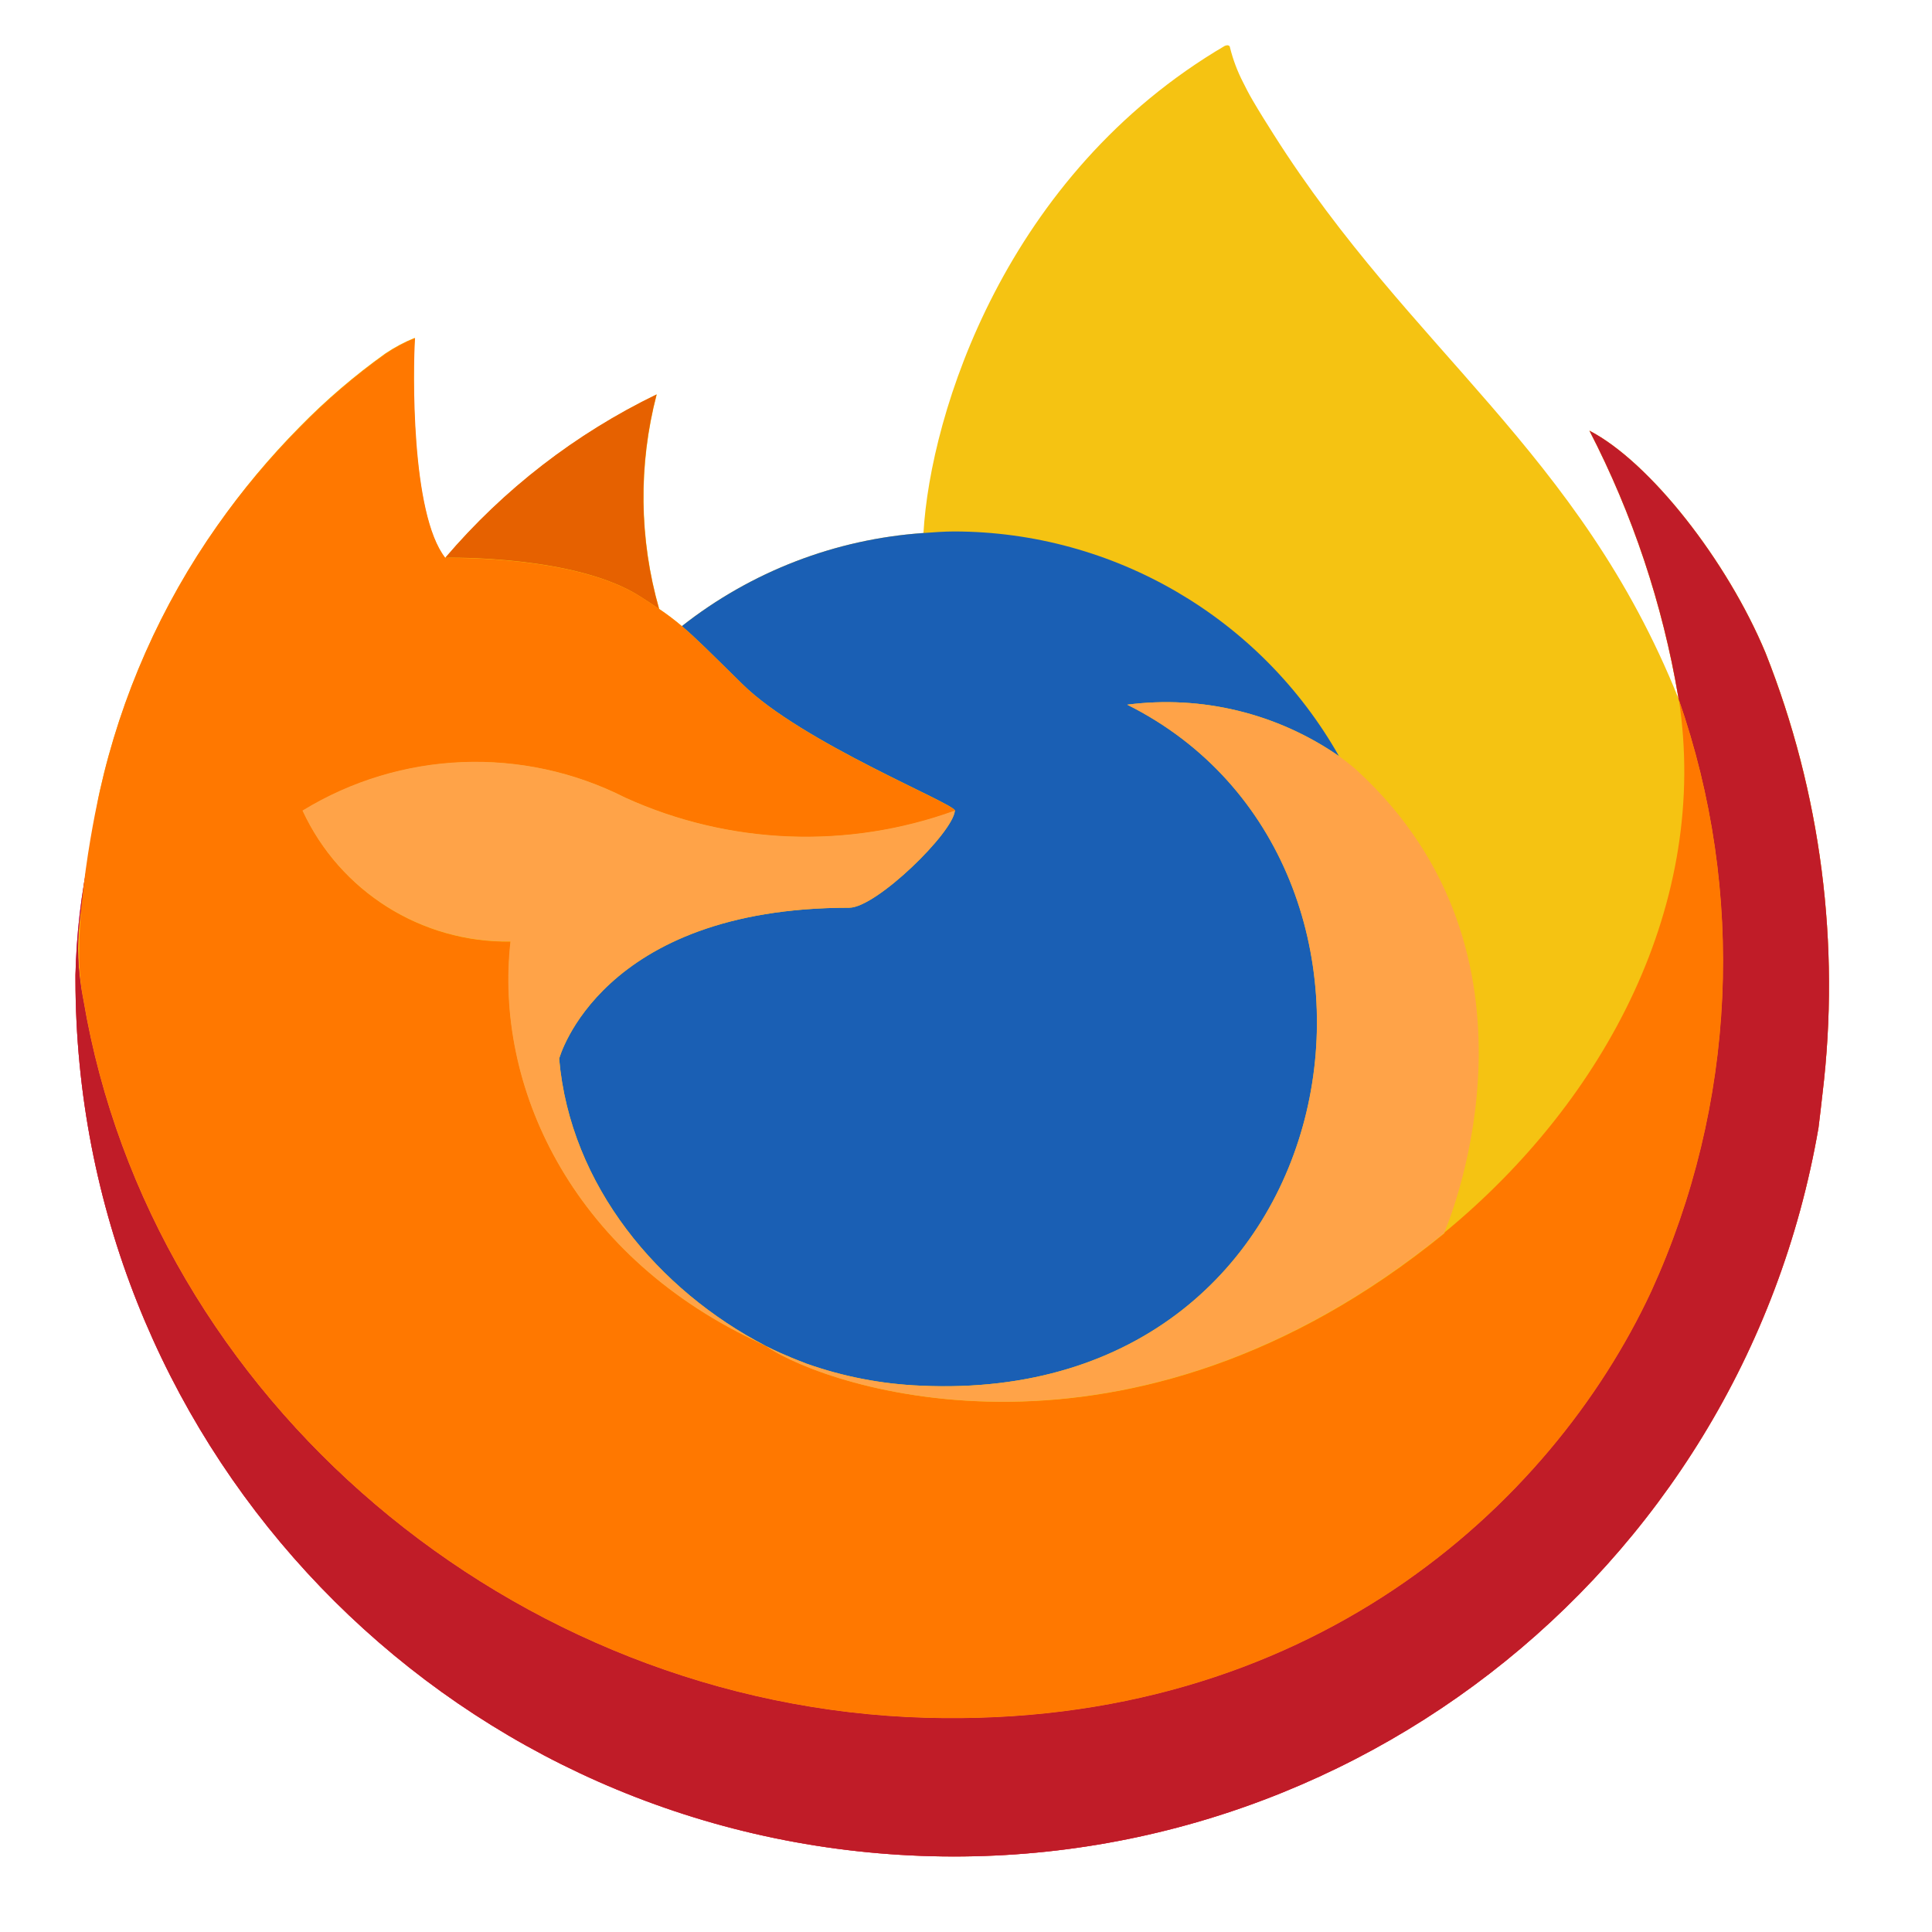
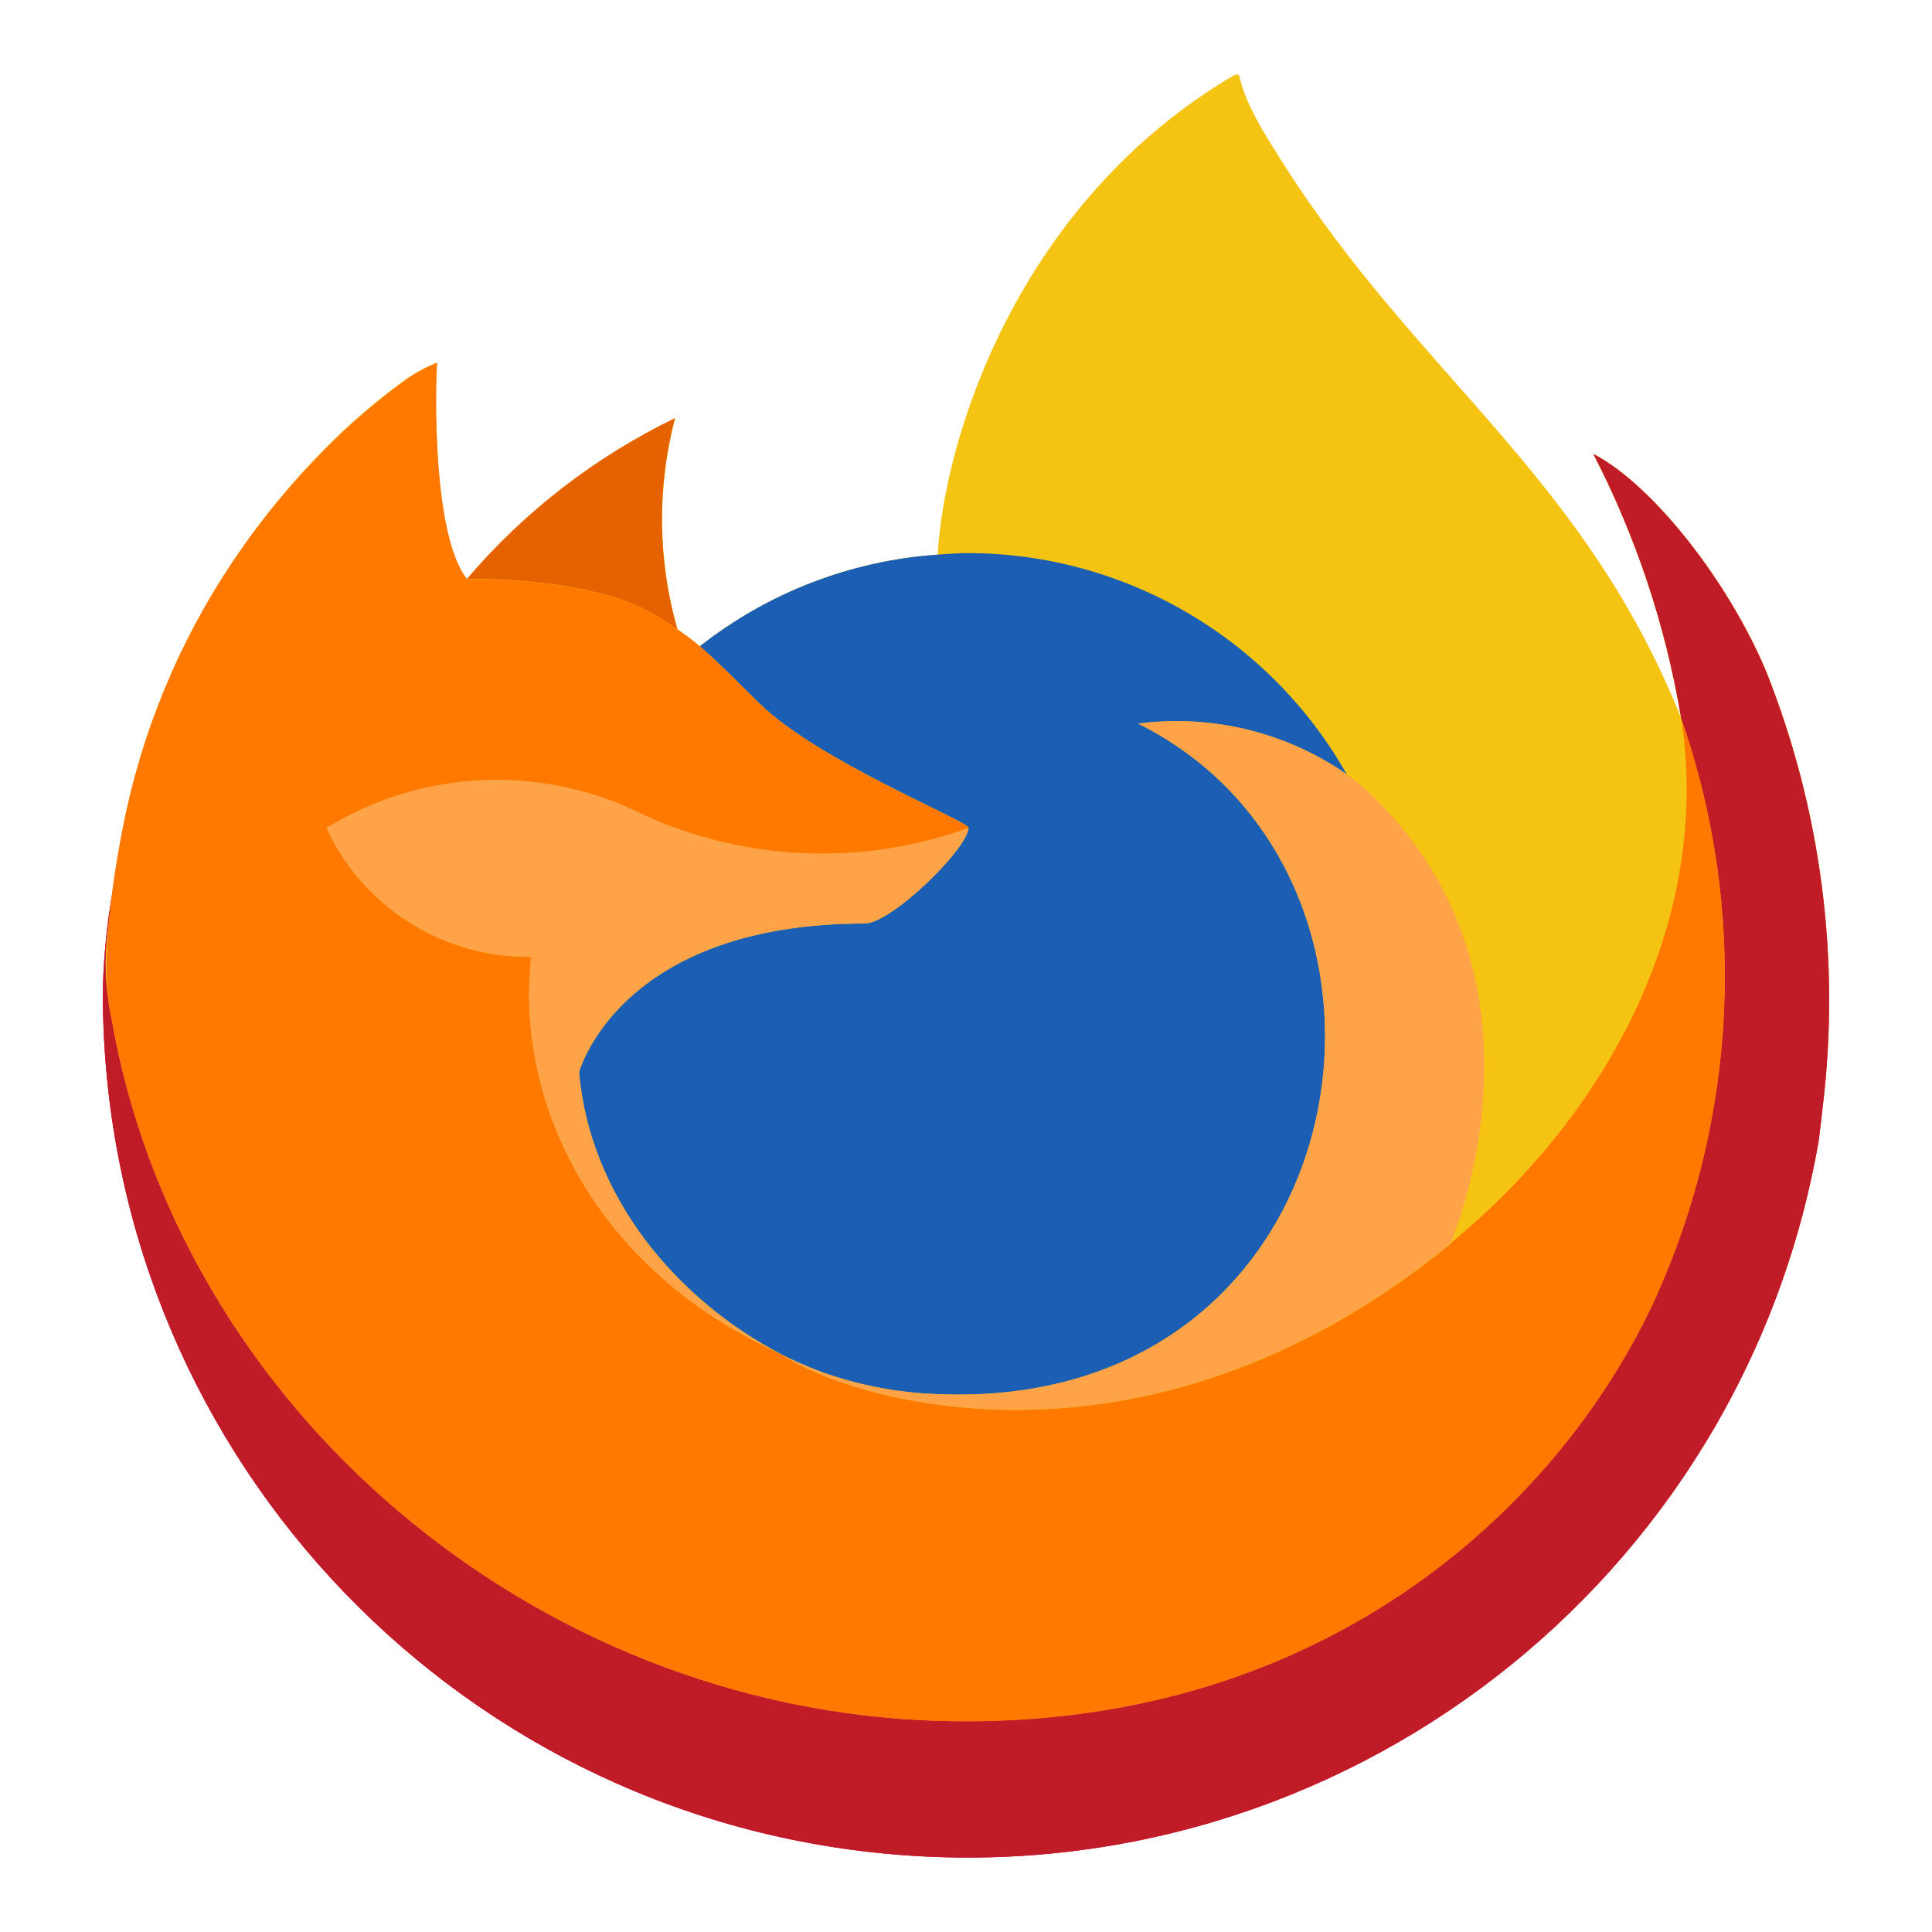
- <svg xmlns="http://www.w3.org/2000/svg" enable-background="new" height="128" viewBox="0 0 128 128" width="128">
+ <svg xmlns="http://www.w3.org/2000/svg" enable-background="new" height="128" viewBox="0 0 128 128" width="128" version="1.1" id="svg17" xml:space="preserve">
+   <defs id="defs17" />
  <radialGradient id="radialGradient952" cx="109.934" cy="183.133" gradientUnits="userSpaceOnUse" r="139.899">
-     <stop offset=".129" stop-color="#ffbd4f" />
-     <stop offset=".186" stop-color="#ffac31" />
-     <stop offset=".247" stop-color="#ff9d17" />
-     <stop offset=".283" stop-color="#ff980e" />
-     <stop offset=".403" stop-color="#ff563b" />
-     <stop offset=".467" stop-color="#ff3750" />
-     <stop offset=".71" stop-color="#f5156c" />
-     <stop offset=".782" stop-color="#eb0878" />
-     <stop offset=".86" stop-color="#e50080" />
+     <stop offset=".129" stop-color="#ffbd4f" id="stop1" />
+     <stop offset=".186" stop-color="#ffac31" id="stop2" />
+     <stop offset=".247" stop-color="#ff9d17" id="stop3" />
+     <stop offset=".283" stop-color="#ff980e" id="stop4" />
+     <stop offset=".403" stop-color="#ff563b" id="stop5" />
+     <stop offset=".467" stop-color="#ff3750" id="stop6" />
+     <stop offset=".71" stop-color="#f5156c" id="stop7" />
+     <stop offset=".782" stop-color="#eb0878" id="stop8" />
+     <stop offset=".86" stop-color="#e50080" id="stop9" />
  </radialGradient>
-   <g stroke-width="1.731" transform="matrix(.8666667 0 0 .8666667 9.533387 -142.4)">
-     <path d="m123.966 214.217c-2.916-7.016-8.831-14.591-13.462-16.986a69.72 69.72 0 0 1 6.796 20.369l.012.113c-7.587-18.916-20.454-26.544-30.962-43.152-.532-.84-1.063-1.681-1.581-2.57-.296-.507-.533-.964-.739-1.385a12.212 12.212 0 0 1 -1.001-2.658.173.173 0 0 0 -.152-.173.239.239 0 0 0 -.126 0c-.009 0-.022.016-.033.019-.01.003-.033.019-.049.026l.026-.045c-16.856 9.869-22.575 28.14-23.101 37.279a33.568 33.568 0 0 0 -18.468 7.118 20.063 20.063 0 0 0 -1.731-1.312 31.111 31.111 0 0 1 -.189-16.402 49.702 49.702 0 0 0 -16.153 12.484h-.031c-2.66-3.371-2.473-14.487-2.32-16.809a11.996 11.996 0 0 0 -2.241 1.19 48.871 48.871 0 0 0 -6.559 5.619 58.602 58.602 0 0 0 -6.273 7.527v.01-.012a56.677 56.677 0 0 0 -9.004 20.333l-.09.443c-.126.59-.582 3.548-.66 4.19 0 .05-.01.097-.016.147a63.956 63.956 0 0 0 -1.089 9.251v.346a67.111 67.111 0 0 0 133.245 11.348c.113-.866.204-1.723.305-2.597a69.012 69.012 0 0 0 -4.353-33.71zm-77.345 52.53c.313.151.608.313.93.457l.047.029q-.488-.234-.977-.487zm70.696-49.018v-.064l.012.071z" fill="#f5c211" fill-opacity=".992" />
-     <path d="m123.966 214.217c-2.916-7.016-8.831-14.591-13.462-16.986a69.72 69.72 0 0 1 6.796 20.369v.064l.012.071a60.775 60.775 0 0 1 -2.088 45.292c-7.691 16.503-26.308 33.418-55.449 32.595-31.487-.892-59.217-24.256-64.401-54.859-.944-4.826 0-7.272.474-11.194a49.998 49.998 0 0 0 -1.079 9.26v.346a67.111 67.111 0 0 0 133.245 11.348c.113-.866.204-1.723.305-2.597a69.012 69.012 0 0 0 -4.353-33.71z" fill="url(#radialGradient952)" />
-     <path d="m123.966 214.217c-2.916-7.016-8.831-14.591-13.462-16.986a69.72 69.72 0 0 1 6.796 20.369v.064l.012.071a60.775 60.775 0 0 1 -2.088 45.292c-7.691 16.503-26.308 33.418-55.449 32.595-31.487-.892-59.217-24.256-64.401-54.859-.944-4.826 0-7.272.474-11.194a49.998 49.998 0 0 0 -1.079 9.26v.346a67.111 67.111 0 0 0 133.245 11.348c.113-.866.204-1.723.305-2.597a69.012 69.012 0 0 0 -4.353-33.71z" fill="#c01c28" />
-     <path d="m61.995 226.272c-.111 1.669-6.008 7.426-8.07 7.426-19.083 0-22.18 11.544-22.18 11.544.845 9.721 7.619 17.727 15.807 21.962.374.194.753.369 1.132.54q.985.436 1.97.807a29.842 29.842 0 0 0 8.732 1.685c33.447 1.569 39.926-39.997 15.789-52.059a23.167 23.167 0 0 1 16.181 3.929 33.868 33.868 0 0 0 -29.404-17.171c-.796 0-1.576.066-2.358.119a33.568 33.568 0 0 0 -18.468 7.118c1.023.866 2.178 2.022 4.611 4.42 4.554 4.486 16.233 9.134 16.259 9.679z" fill="#1a5fb4" />
-     <path d="m37.996 209.941c.544.346.992.648 1.385.919a31.111 31.111 0 0 1 -.189-16.402 49.702 49.702 0 0 0 -16.153 12.484c.327-.009 10.062-.184 14.957 2.999z" fill="#e66100" />
-     <path d="m-4.617 240.765c5.179 30.602 32.914 53.967 64.401 54.859 29.141.824 47.758-16.092 55.449-32.595a60.775 60.775 0 0 0 2.088-45.292v-.064c0-.05-.01-.08 0-.064l.012.113c2.381 15.544-5.525 30.602-17.884 40.785l-.038.086c-24.081 19.613-47.128 11.833-51.792 8.657q-.488-.234-.977-.487c-14.041-6.711-19.841-19.503-18.598-30.474a17.233 17.233 0 0 1 -15.897-9.999 25.311 25.311 0 0 1 24.672-.99 33.418 33.418 0 0 0 25.197.99c-.026-.545-11.705-5.194-16.259-9.679-2.433-2.398-3.588-3.553-4.611-4.42a20.063 20.063 0 0 0 -1.731-1.312c-.398-.272-.847-.566-1.385-.919-4.895-3.182-14.629-3.008-14.951-2.999h-.031c-2.66-3.371-2.473-14.487-2.32-16.809a11.996 11.996 0 0 0 -2.241 1.19 48.871 48.871 0 0 0 -6.559 5.619 58.602 58.602 0 0 0 -6.299 7.509v.01-.012a56.677 56.677 0 0 0 -9.004 20.333c-.033.137-2.417 10.56-1.241 15.966z" fill="#ff7800" />
-     <path d="m92.772 223.237c-.293-.268-.637-.545-1.006-.824-.137-.102-.272-.204-.417-.306a23.167 23.167 0 0 0 -16.181-3.929c24.137 12.068 17.661 53.628-15.789 52.059a29.842 29.842 0 0 1 -8.732-1.685q-.985-.369-1.97-.807c-.379-.173-.758-.346-1.132-.54l.047.029c4.665 3.184 27.704 10.964 51.792-8.657l.038-.086c.601-1.403 8.573-21.233-6.649-35.253z" fill="#ffa348" />
-     <path d="m31.744 245.242s3.098-11.544 22.18-11.544c2.062 0 7.965-5.757 8.07-7.426a33.418 33.418 0 0 1 -25.197-.99 25.311 25.311 0 0 0 -24.672.99 17.233 17.233 0 0 0 15.897 9.999c-1.243 10.972 4.557 23.765 18.598 30.474.313.151.608.313.93.457-8.195-4.233-14.962-12.24-15.807-21.96z" fill="#ffa348" />
-     <path d="m61.995 226.272c-.111 1.669-6.008 7.426-8.07 7.426-19.083 0-22.18 11.544-22.18 11.544.845 9.721 7.619 17.727 15.807 21.962.374.194.753.369 1.132.54q.985.436 1.97.807a29.842 29.842 0 0 0 8.732 1.685c33.447 1.569 39.926-39.997 15.789-52.059a23.167 23.167 0 0 1 16.181 3.929 33.868 33.868 0 0 0 -29.404-17.171c-.796 0-1.576.066-2.358.119a33.568 33.568 0 0 0 -18.468 7.118c1.023.866 2.178 2.022 4.611 4.42 4.554 4.486 16.233 9.134 16.259 9.679z" fill="none" />
+   <g stroke-width="1.731" transform="matrix(0.8531972,0,0,0.8531972,11.27732,-138.2058)" id="g17">
+     <path d="m 123.966,214.217 c -2.916,-7.016 -8.831,-14.591 -13.462,-16.986 a 69.72,69.72 0 0 1 6.796,20.369 l 0.012,0.113 c -7.587,-18.916 -20.454,-26.544 -30.962,-43.152 -0.532,-0.84 -1.063,-1.681 -1.581,-2.57 -0.296,-0.507 -0.533,-0.964 -0.739,-1.385 a 12.212,12.212 0 0 1 -1.001,-2.658 0.173,0.173 0 0 0 -0.152,-0.173 0.239,0.239 0 0 0 -0.126,0 c -0.009,0 -0.022,0.016 -0.033,0.019 -0.01,0.003 -0.033,0.019 -0.049,0.026 l 0.026,-0.045 c -16.856,9.869 -22.575,28.14 -23.101,37.279 a 33.568,33.568 0 0 0 -18.468,7.118 20.063,20.063 0 0 0 -1.731,-1.312 31.111,31.111 0 0 1 -0.189,-16.402 49.702,49.702 0 0 0 -16.153,12.484 h -0.031 c -2.66,-3.371 -2.473,-14.487 -2.32,-16.809 a 11.996,11.996 0 0 0 -2.241,1.19 48.871,48.871 0 0 0 -6.559,5.619 58.602,58.602 0 0 0 -6.273,7.527 v 0.01 -0.012 a 56.677,56.677 0 0 0 -9.004,20.333 l -0.09,0.443 c -0.126,0.59 -0.582,3.548 -0.66,4.19 0,0.05 -0.01,0.097 -0.016,0.147 a 63.956,63.956 0 0 0 -1.089,9.251 v 0.346 A 67.111,67.111 0 0 0 128.014,250.525 c 0.113,-0.866 0.204,-1.723 0.305,-2.597 a 69.012,69.012 0 0 0 -4.353,-33.71 z m -77.345,52.53 c 0.313,0.151 0.608,0.313 0.93,0.457 l 0.047,0.029 q -0.488,-0.234 -0.977,-0.487 z m 70.696,-49.018 v -0.064 l 0.012,0.071 z" fill="#f5c211" fill-opacity="0.992" id="path9" />
+     <path d="m 123.966,214.217 c -2.916,-7.016 -8.831,-14.591 -13.462,-16.986 a 69.72,69.72 0 0 1 6.796,20.369 v 0.064 l 0.012,0.071 a 60.775,60.775 0 0 1 -2.088,45.292 c -7.691,16.503 -26.308,33.418 -55.449,32.595 -31.487,-0.892 -59.217,-24.256 -64.401,-54.859 -0.944,-4.826 0,-7.272 0.474,-11.194 a 49.998,49.998 0 0 0 -1.079,9.26 v 0.346 A 67.111,67.111 0 0 0 128.014,250.525 c 0.113,-0.866 0.204,-1.723 0.305,-2.597 a 69.012,69.012 0 0 0 -4.353,-33.71 z" fill="url(#radialGradient952)" id="path10" style="fill:url(#radialGradient952)" />
+     <path d="m 123.966,214.217 c -2.916,-7.016 -8.831,-14.591 -13.462,-16.986 a 69.72,69.72 0 0 1 6.796,20.369 v 0.064 l 0.012,0.071 a 60.775,60.775 0 0 1 -2.088,45.292 c -7.691,16.503 -26.308,33.418 -55.449,32.595 -31.487,-0.892 -59.217,-24.256 -64.401,-54.859 -0.944,-4.826 0,-7.272 0.474,-11.194 a 49.998,49.998 0 0 0 -1.079,9.26 v 0.346 A 67.111,67.111 0 0 0 128.014,250.525 c 0.113,-0.866 0.204,-1.723 0.305,-2.597 a 69.012,69.012 0 0 0 -4.353,-33.71 z" fill="#c01c28" id="path11" />
+     <path d="m 61.995,226.272 c -0.111,1.669 -6.008,7.426 -8.07,7.426 -19.083,0 -22.18,11.544 -22.18,11.544 0.845,9.721 7.619,17.727 15.807,21.962 0.374,0.194 0.753,0.369 1.132,0.54 q 0.985,0.436 1.97,0.807 a 29.842,29.842 0 0 0 8.732,1.685 c 33.447,1.569 39.926,-39.997 15.789,-52.059 a 23.167,23.167 0 0 1 16.181,3.929 33.868,33.868 0 0 0 -29.404,-17.171 c -0.796,0 -1.576,0.066 -2.358,0.119 a 33.568,33.568 0 0 0 -18.468,7.118 c 1.023,0.866 2.178,2.022 4.611,4.42 4.554,4.486 16.233,9.134 16.259,9.679 z" fill="#1a5fb4" id="path12" />
+     <path d="m 37.996,209.941 c 0.544,0.346 0.992,0.648 1.385,0.919 a 31.111,31.111 0 0 1 -0.189,-16.402 49.702,49.702 0 0 0 -16.153,12.484 c 0.327,-0.009 10.062,-0.184 14.957,2.999 z" fill="#e66100" id="path13" />
+     <path d="m -4.617,240.765 c 5.179,30.602 32.914,53.967 64.401,54.859 29.141,0.824 47.758,-16.092 55.449,-32.595 a 60.775,60.775 0 0 0 2.088,-45.292 v -0.064 c 0,-0.05 -0.01,-0.08 0,-0.064 l 0.012,0.113 c 2.381,15.544 -5.525,30.602 -17.884,40.785 l -0.038,0.086 c -24.081,19.613 -47.128,11.833 -51.792,8.657 q -0.488,-0.234 -0.977,-0.487 c -14.041,-6.711 -19.841,-19.503 -18.598,-30.474 a 17.233,17.233 0 0 1 -15.897,-9.999 25.311,25.311 0 0 1 24.672,-0.99 33.418,33.418 0 0 0 25.197,0.99 c -0.026,-0.545 -11.705,-5.194 -16.259,-9.679 -2.433,-2.398 -3.588,-3.553 -4.611,-4.42 a 20.063,20.063 0 0 0 -1.731,-1.312 c -0.398,-0.272 -0.847,-0.566 -1.385,-0.919 -4.895,-3.182 -14.629,-3.008 -14.951,-2.999 h -0.031 c -2.66,-3.371 -2.473,-14.487 -2.32,-16.809 a 11.996,11.996 0 0 0 -2.241,1.19 48.871,48.871 0 0 0 -6.559,5.619 58.602,58.602 0 0 0 -6.299,7.509 v 0.01 -0.012 a 56.677,56.677 0 0 0 -9.004,20.333 c -0.033,0.137 -2.417,10.56 -1.241,15.966 z" fill="#ff7800" id="path14" />
+     <path d="m 92.772,223.237 c -0.293,-0.268 -0.637,-0.545 -1.006,-0.824 -0.137,-0.102 -0.272,-0.204 -0.417,-0.306 a 23.167,23.167 0 0 0 -16.181,-3.929 c 24.137,12.068 17.661,53.628 -15.789,52.059 a 29.842,29.842 0 0 1 -8.732,-1.685 q -0.985,-0.369 -1.97,-0.807 c -0.379,-0.173 -0.758,-0.346 -1.132,-0.54 l 0.047,0.029 c 4.665,3.184 27.704,10.964 51.792,-8.657 l 0.038,-0.086 c 0.601,-1.403 8.573,-21.233 -6.649,-35.253 z" fill="#ffa348" id="path15" />
+     <path d="m 31.744,245.242 c 0,0 3.098,-11.544 22.18,-11.544 2.062,0 7.965,-5.757 8.07,-7.426 a 33.418,33.418 0 0 1 -25.197,-0.99 25.311,25.311 0 0 0 -24.672,0.99 17.233,17.233 0 0 0 15.897,9.999 c -1.243,10.972 4.557,23.765 18.598,30.474 0.313,0.151 0.608,0.313 0.93,0.457 -8.195,-4.233 -14.962,-12.24 -15.807,-21.96 z" fill="#ffa348" id="path16" />
+     <path d="m 61.995,226.272 c -0.111,1.669 -6.008,7.426 -8.07,7.426 -19.083,0 -22.18,11.544 -22.18,11.544 0.845,9.721 7.619,17.727 15.807,21.962 0.374,0.194 0.753,0.369 1.132,0.54 q 0.985,0.436 1.97,0.807 a 29.842,29.842 0 0 0 8.732,1.685 c 33.447,1.569 39.926,-39.997 15.789,-52.059 a 23.167,23.167 0 0 1 16.181,3.929 33.868,33.868 0 0 0 -29.404,-17.171 c -0.796,0 -1.576,0.066 -2.358,0.119 a 33.568,33.568 0 0 0 -18.468,7.118 c 1.023,0.866 2.178,2.022 4.611,4.42 4.554,4.486 16.233,9.134 16.259,9.679 z" fill="none" id="path17" />
  </g>
</svg>
